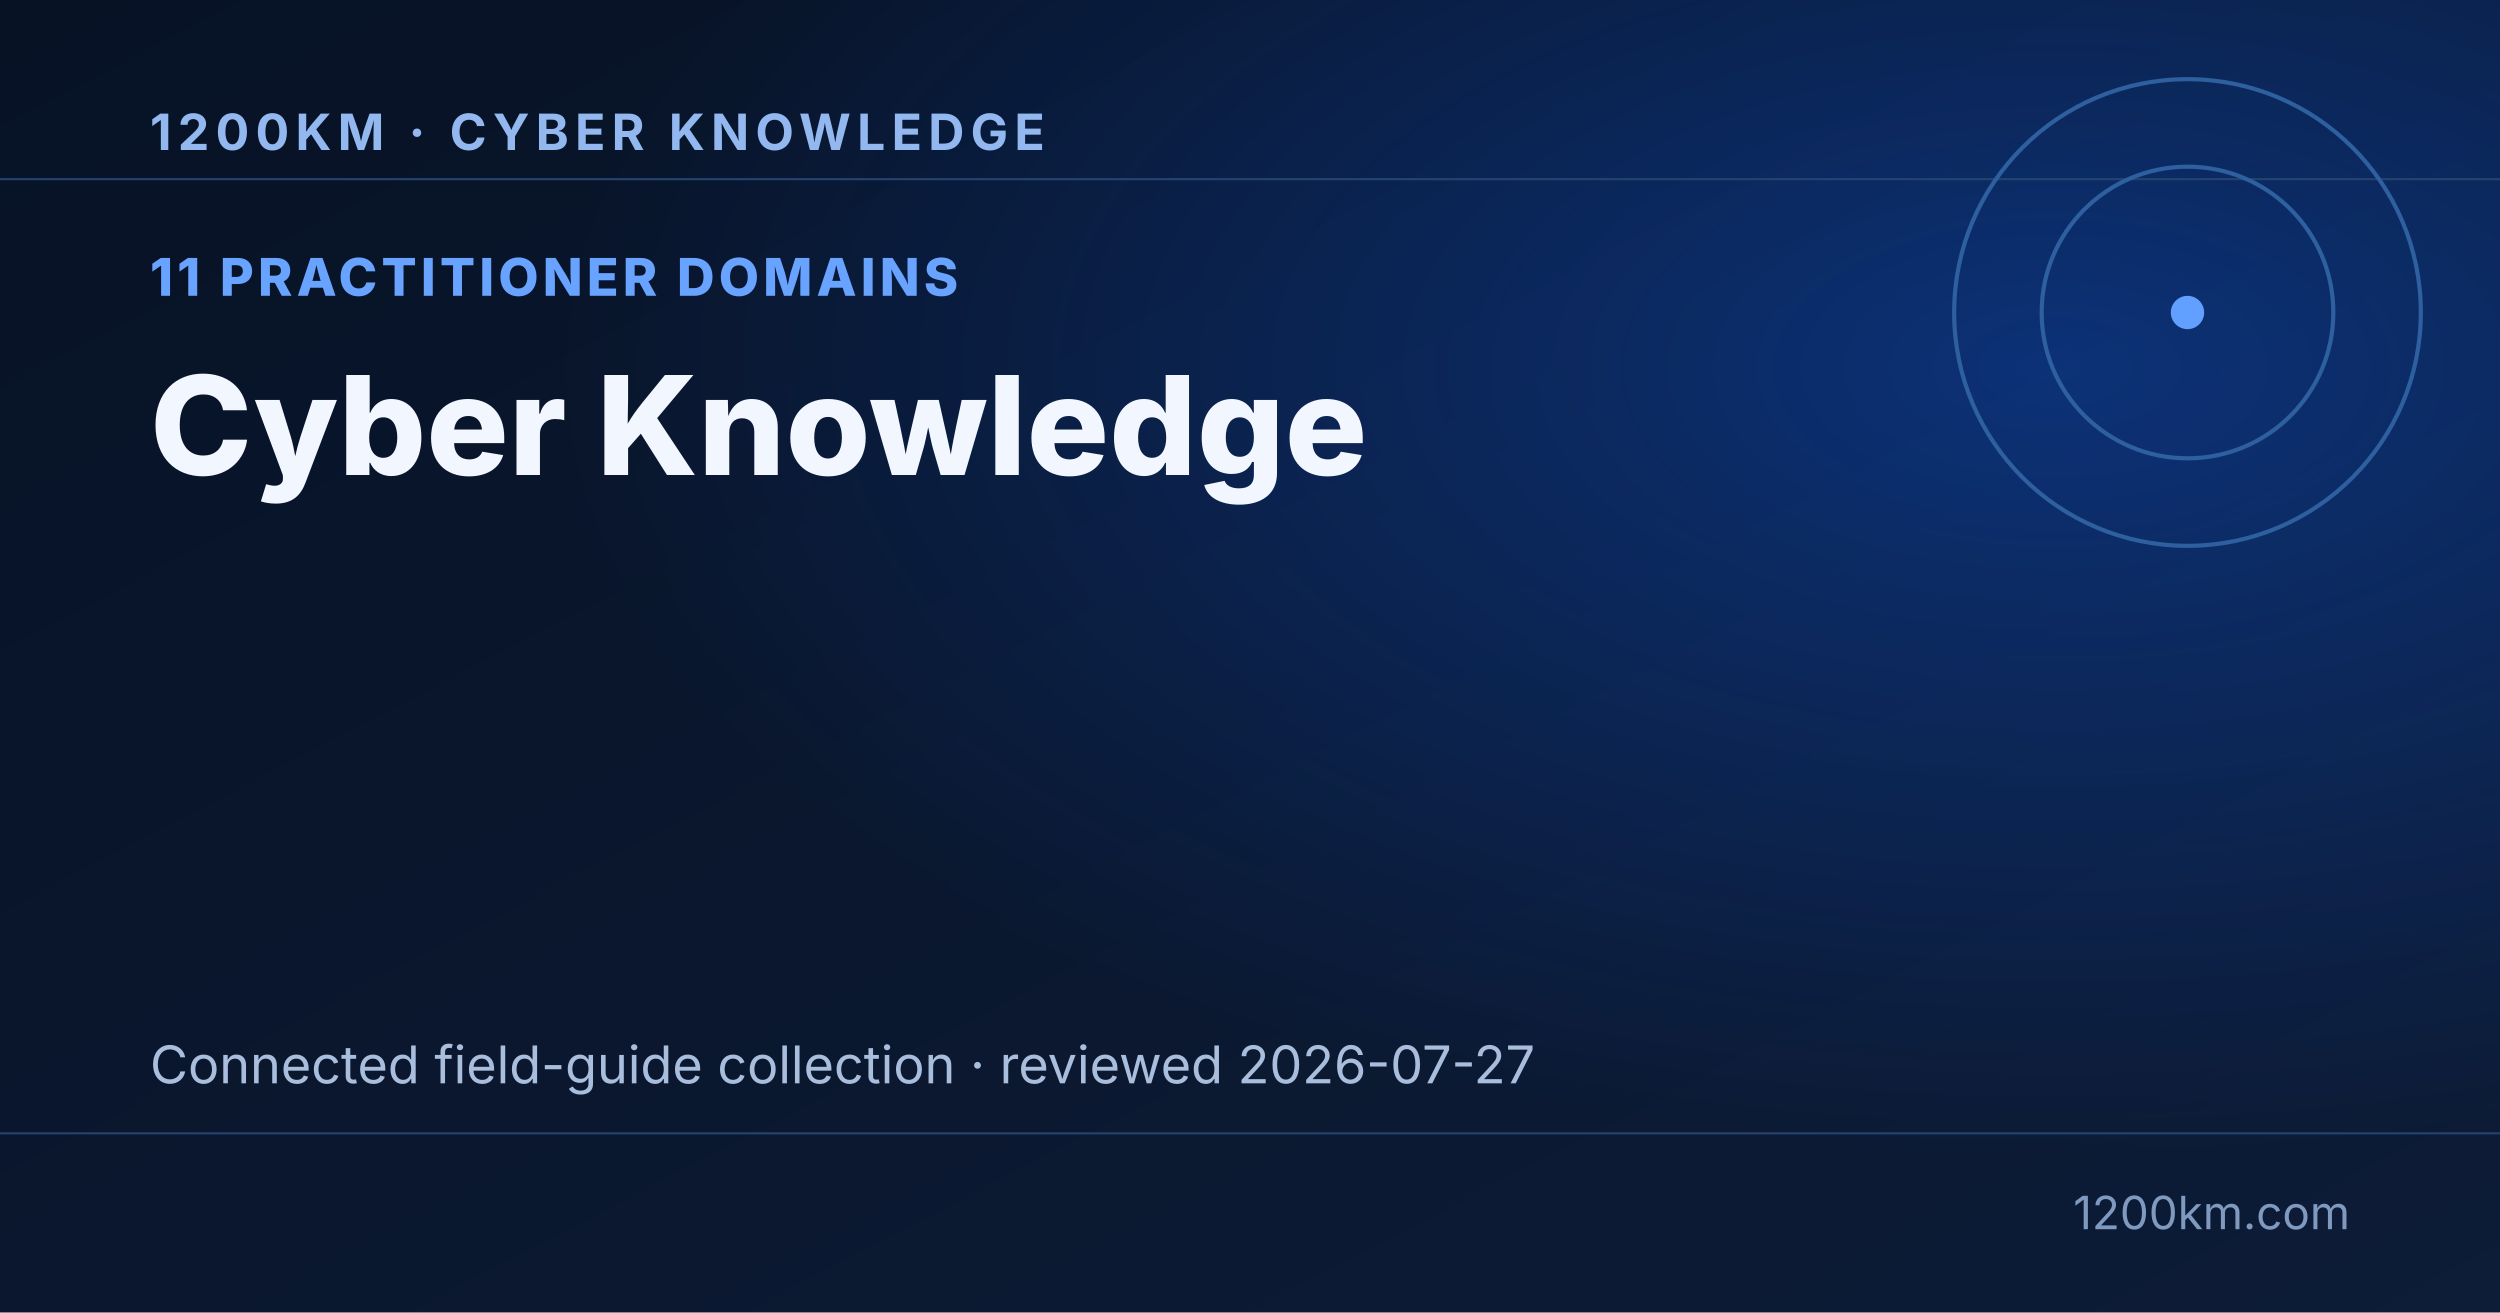
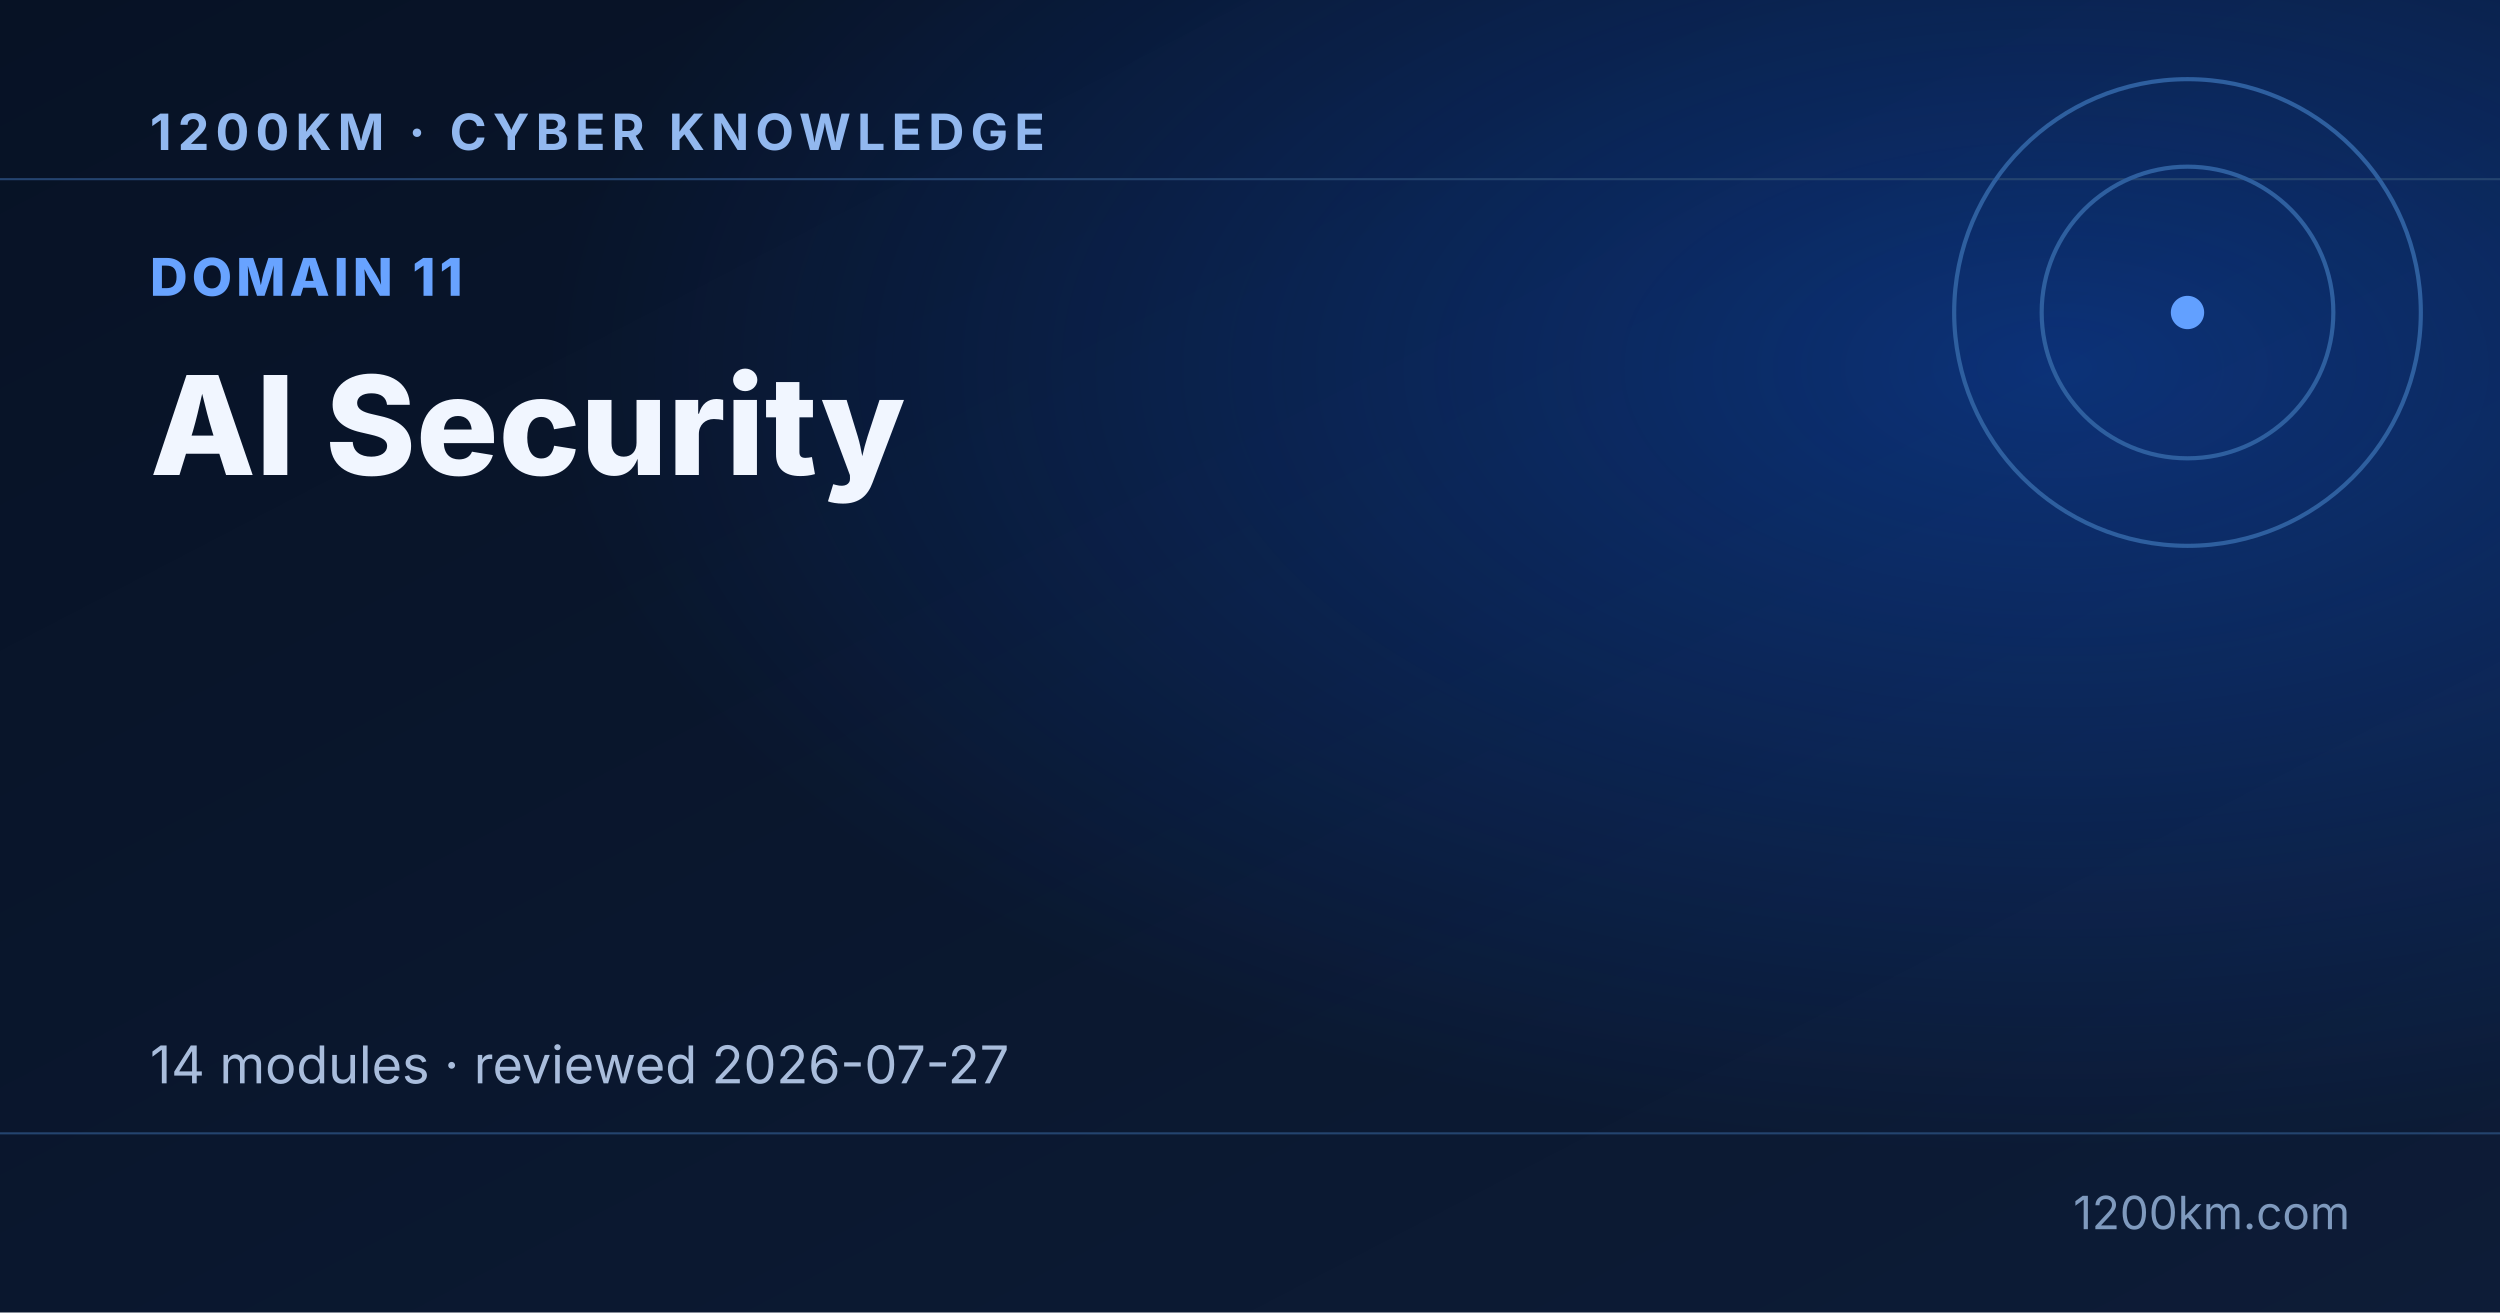
<svg xmlns="http://www.w3.org/2000/svg" width="1200" height="630" viewBox="0 0 1200 630">
  <defs>
    <linearGradient id="bg" x1="0" y1="0" x2="1" y2="1">
      <stop offset="0" stop-color="#071225" />
      <stop offset="1" stop-color="#0d1c37" />
    </linearGradient>
    <radialGradient id="glow" cx="82%" cy="28%" r="60%">
      <stop offset="0" stop-color="#0f62fe" stop-opacity=".35" />
      <stop offset="1" stop-color="#0f62fe" stop-opacity="0" />
    </radialGradient>
  </defs>
  <rect width="1200" height="630" fill="url(#bg)" />
  <rect width="1200" height="630" fill="url(#glow)" />
  <path d="M0 86H1200M0 544H1200" stroke="#24446f" />
  <circle cx="1050" cy="150" r="112" fill="none" stroke="#2e5f9f" stroke-width="2" />
  <circle cx="1050" cy="150" r="70" fill="none" stroke="#2e5f9f" stroke-width="2" />
  <circle cx="1050" cy="150" r="8" fill="#62a0ff" />
  <text x="72" y="72" fill="#92b8ef" font-family="Inter,Arial,sans-serif" font-size="24" font-weight="700" letter-spacing="3">1200KM · CYBER KNOWLEDGE</text>
-   <text x="72" y="142" fill="#68a3ff" font-family="Inter,Arial,sans-serif" font-size="25" font-weight="800" letter-spacing="2">11 PRACTITIONER DOMAINS</text>
-   <text x="72" y="228" fill="#f1f6ff" font-family="Inter,Arial,sans-serif" font-size="66" font-weight="800">Cyber Knowledge</text>
-   <text x="72" y="520" fill="#a9bddc" font-family="Inter,Arial,sans-serif" font-size="25">Connected field-guide collection · reviewed 2026-07-27</text>
+   <text x="72" y="142" fill="#68a3ff" font-family="Inter,Arial,sans-serif" font-size="25" font-weight="800" letter-spacing="2">DOMAIN 11</text>
+   <text x="72" y="228" fill="#f1f6ff" font-family="Inter,Arial,sans-serif" font-size="66" font-weight="800">AI Security</text>
+   <text x="72" y="520" fill="#a9bddc" font-family="Inter,Arial,sans-serif" font-size="25">14 modules · reviewed 2026-07-27</text>
  <text x="1128" y="590" text-anchor="end" fill="#7f9abe" font-family="Inter,Arial,sans-serif" font-size="22">1200km.com</text>
</svg>
